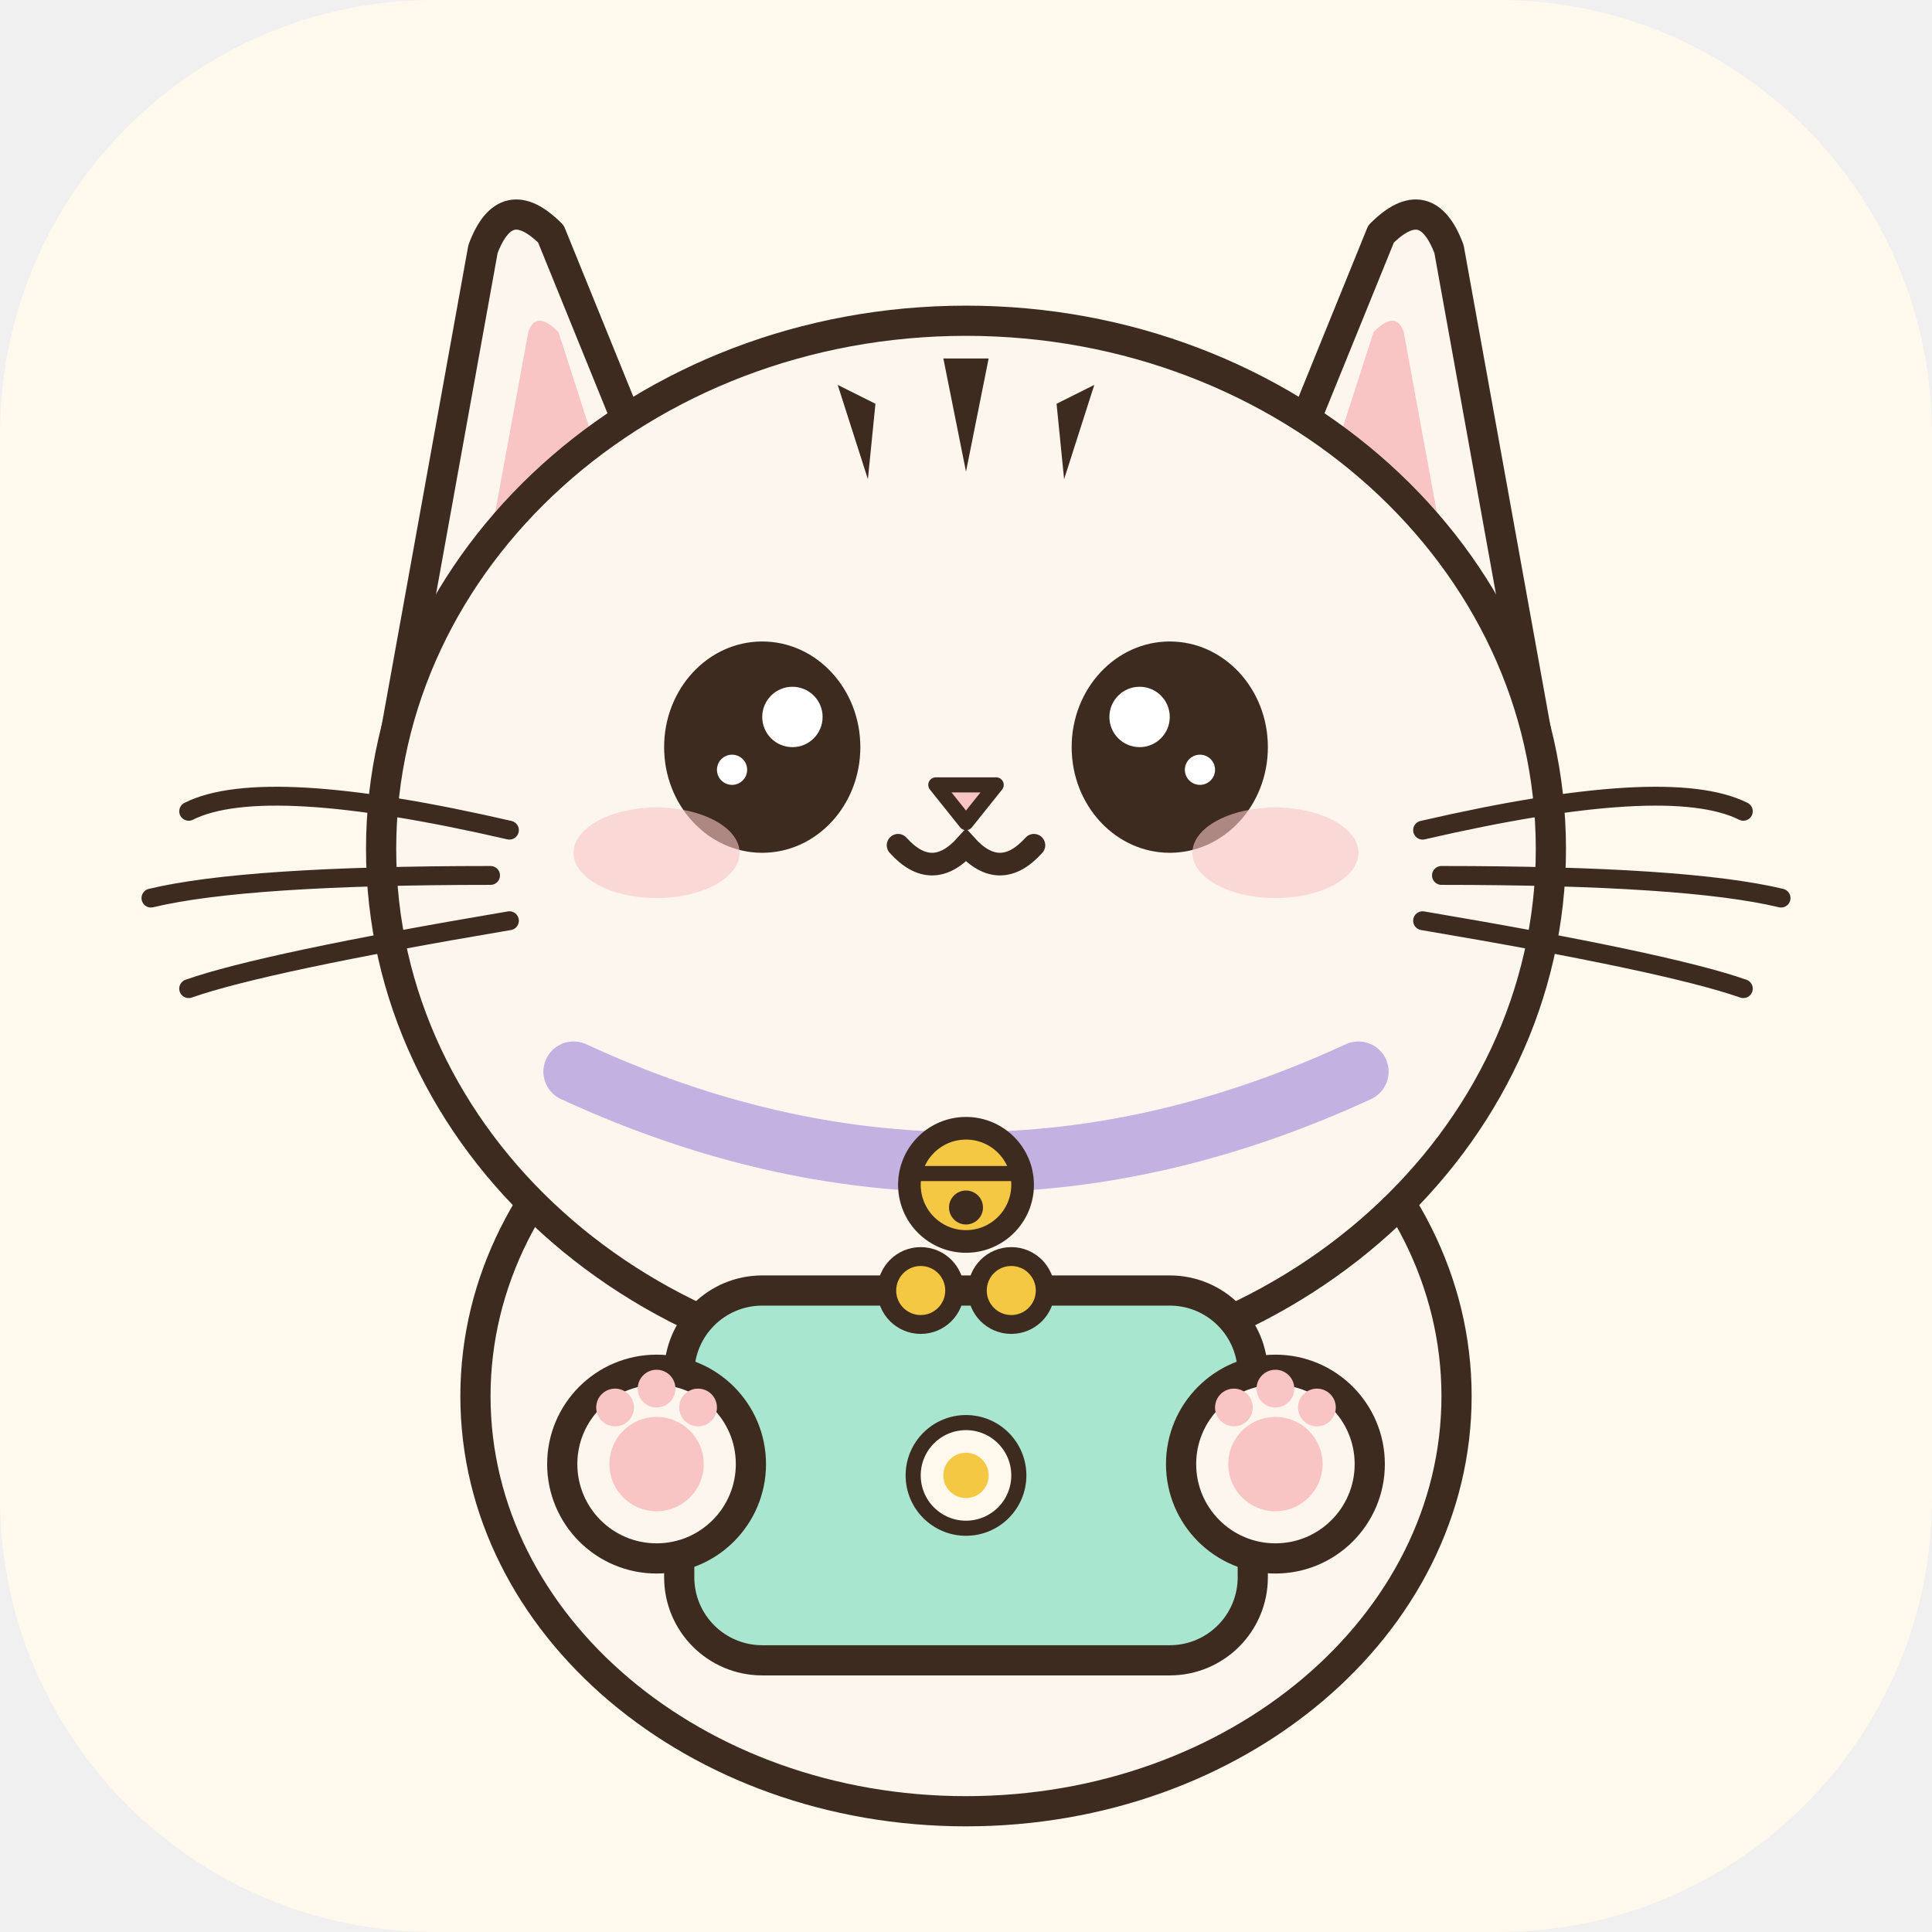
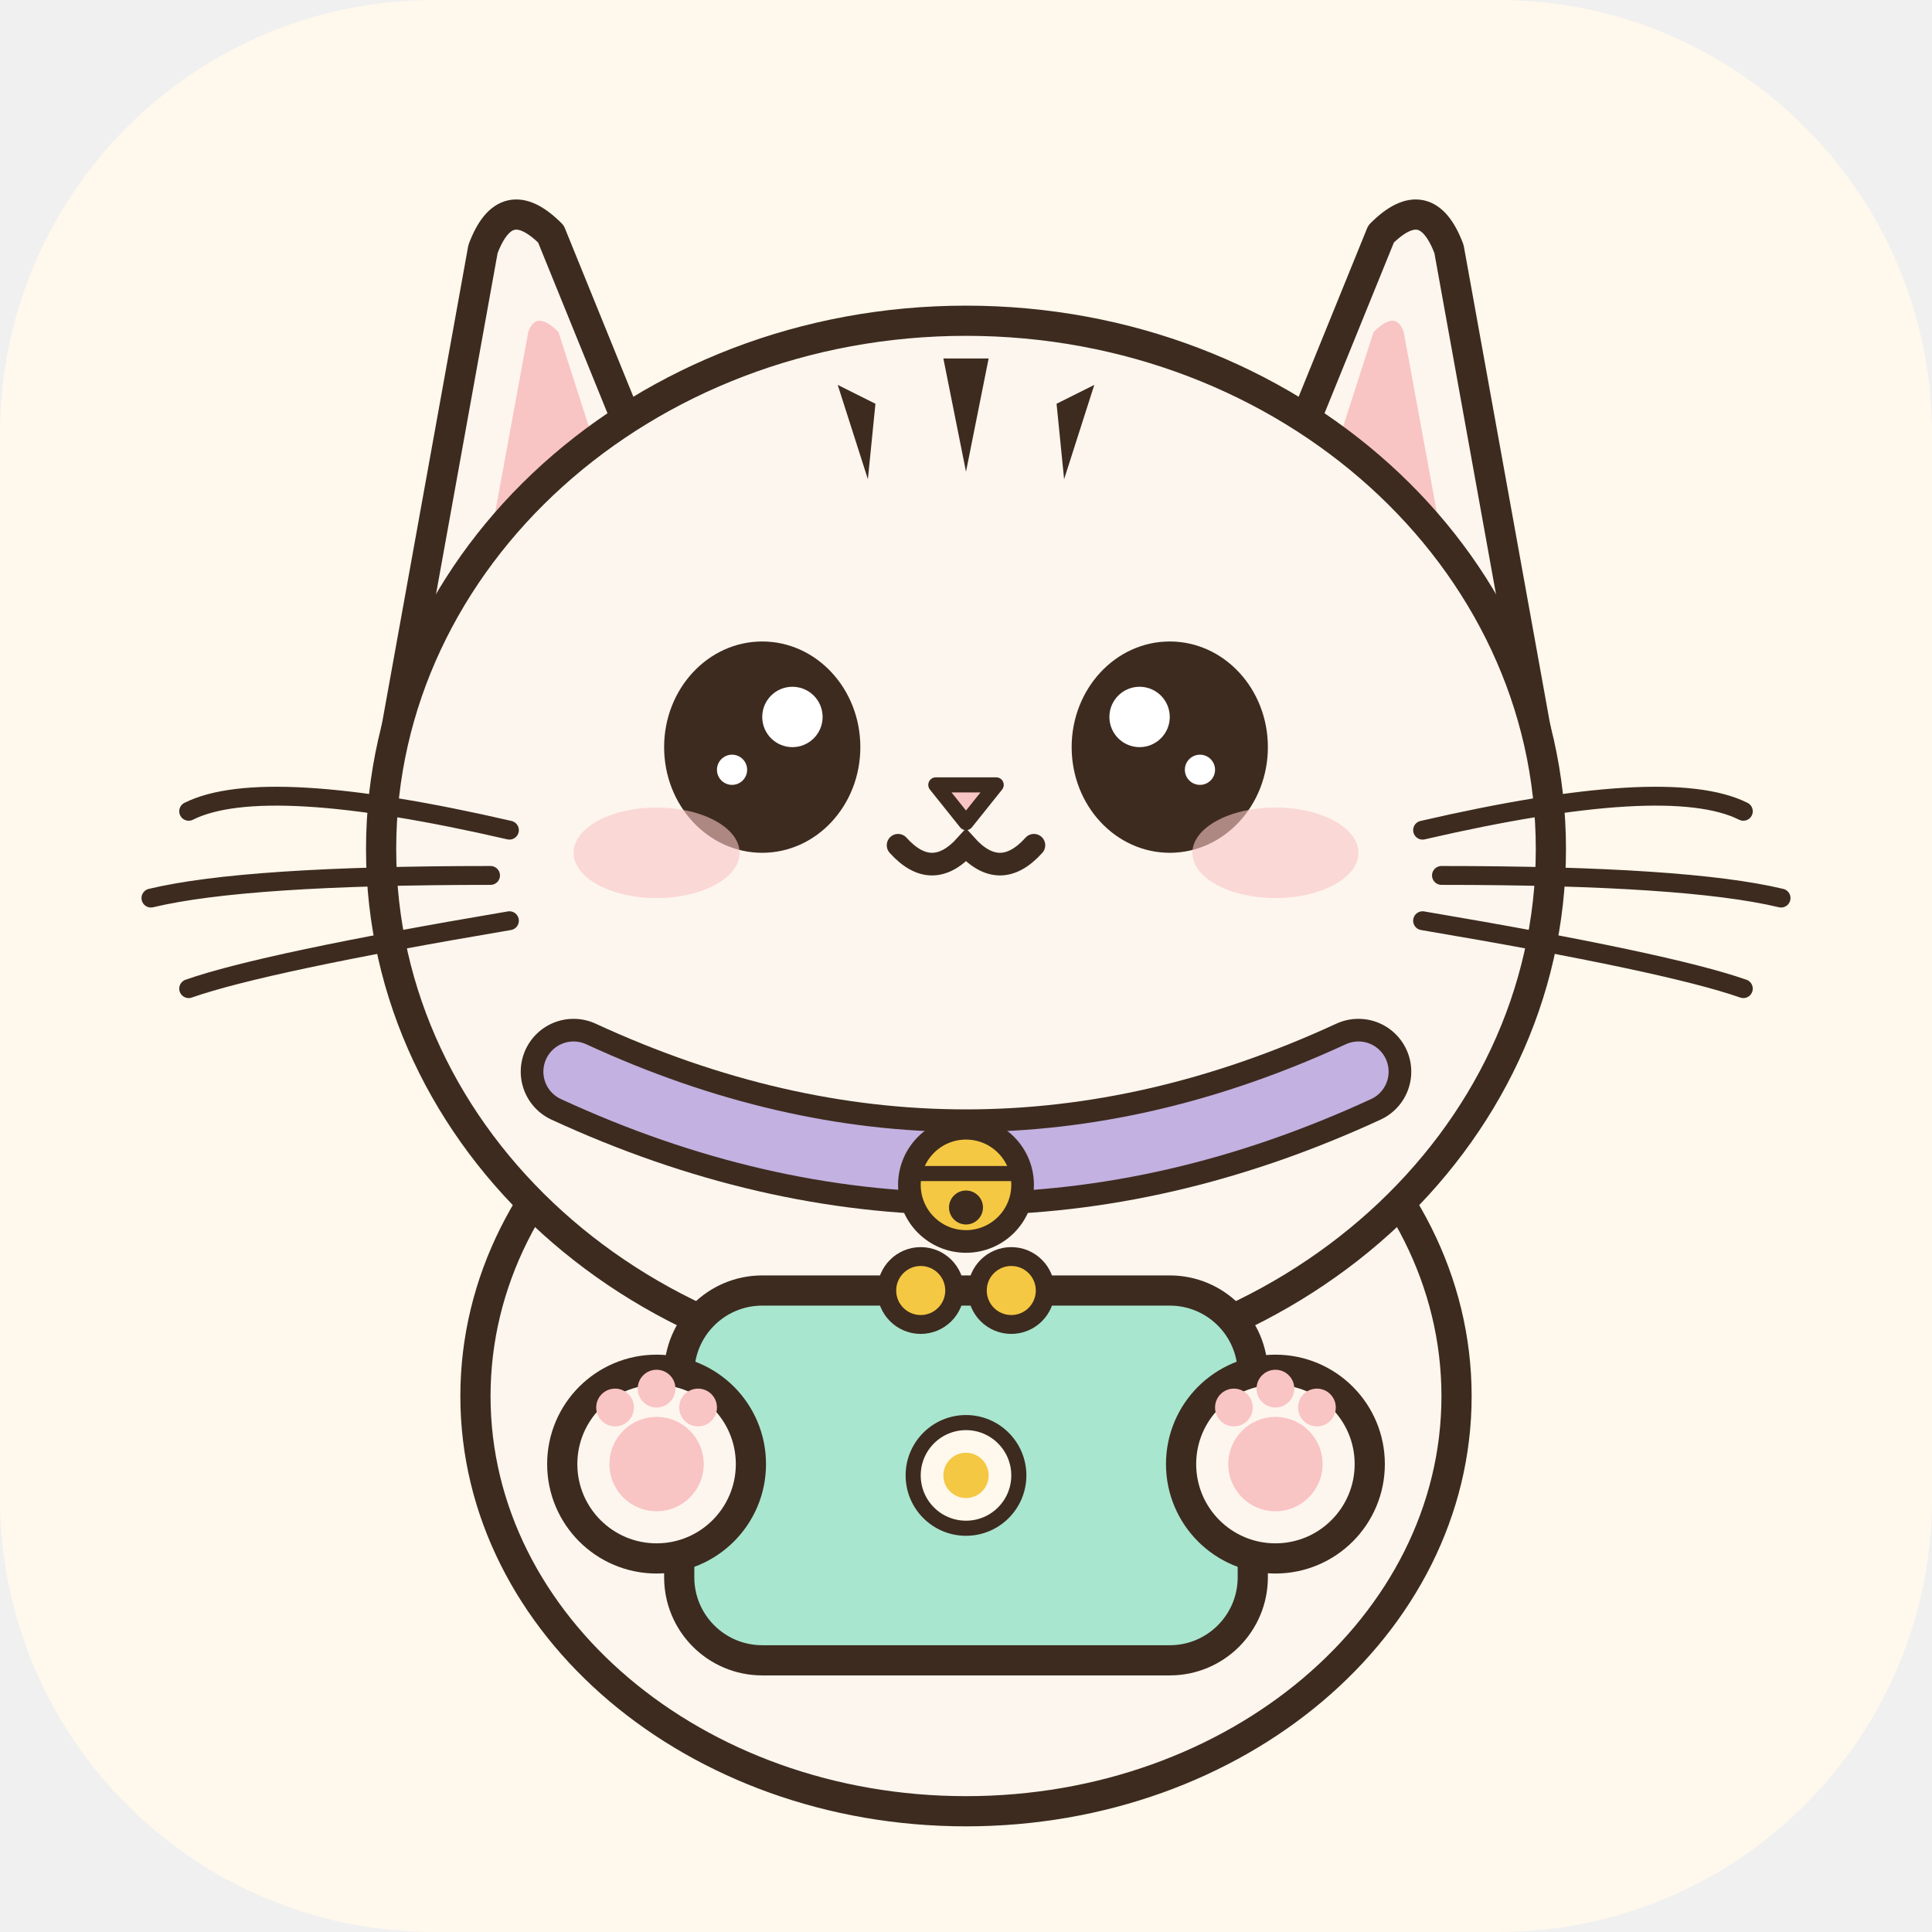
<svg xmlns="http://www.w3.org/2000/svg" viewBox="0 0 512 512">
  <rect width="512" height="512" rx="115" fill="#FFF8EC" />
  <path d="M102 210 L128 66 Q134 50 146 62 L198 190 Z" fill="#FDF6EE" stroke="#3D2B1F" stroke-width="8" stroke-linejoin="round" />
  <path d="M122 186 L140 88 Q142 82 148 88 L176 175 Z" fill="#F9C4C4" />
  <path d="M314 190 L366 62 Q378 50 384 66 L410 210 Z" fill="#FDF6EE" stroke="#3D2B1F" stroke-width="8" stroke-linejoin="round" />
  <path d="M336 175 L364 88 Q370 82 372 88 L390 186 Z" fill="#F9C4C4" />
  <ellipse cx="256" cy="370" rx="130" ry="110" fill="#FDF6EE" />
  <ellipse cx="256" cy="370" rx="130" ry="110" fill="none" stroke="#3D2B1F" stroke-width="8" />
  <ellipse cx="256" cy="225" rx="155" ry="140" fill="#FDF6EE" />
  <ellipse cx="256" cy="225" rx="155" ry="140" fill="none" stroke="#3D2B1F" stroke-width="8" />
  <path d="M250 95 L262 95 L256 125 Z" fill="#3D2B1F" />
  <path d="M222 102 L232 107 L230 127 Z" fill="#3D2B1F" />
  <path d="M290 102 L280 107 L282 127 Z" fill="#3D2B1F" />
  <path d="M135 220 Q70 205 50 215" fill="none" stroke="#3D2B1F" stroke-width="5" stroke-linecap="round" />
  <path d="M130 232 Q65 232 40 238" fill="none" stroke="#3D2B1F" stroke-width="5" stroke-linecap="round" />
  <path d="M135 244 Q70 255 50 262" fill="none" stroke="#3D2B1F" stroke-width="5" stroke-linecap="round" />
  <path d="M377 220 Q442 205 462 215" fill="none" stroke="#3D2B1F" stroke-width="5" stroke-linecap="round" />
  <path d="M382 232 Q447 232 472 238" fill="none" stroke="#3D2B1F" stroke-width="5" stroke-linecap="round" />
  <path d="M377 244 Q442 255 462 262" fill="none" stroke="#3D2B1F" stroke-width="5" stroke-linecap="round" />
  <ellipse cx="202" cy="198" rx="26" ry="28" fill="#3D2B1F" />
  <circle cx="210" cy="190" r="8" fill="white" />
  <circle cx="194" cy="204" r="4" fill="white" />
  <ellipse cx="310" cy="198" rx="26" ry="28" fill="#3D2B1F" />
  <circle cx="302" cy="190" r="8" fill="white" />
  <circle cx="318" cy="204" r="4" fill="white" />
  <polygon points="256,218 248,208 264,208" fill="#F9C4C4" stroke="#3D2B1F" stroke-width="4" stroke-linejoin="round" />
  <path d="M238 224 Q247 234 256 224 Q265 234 274 224" fill="none" stroke="#3D2B1F" stroke-width="6" stroke-linecap="round" />
  <ellipse cx="174" cy="226" rx="22" ry="12" fill="#F9C4C4" opacity="0.6" />
  <ellipse cx="338" cy="226" rx="22" ry="12" fill="#F9C4C4" opacity="0.6" />
+   <path d="M152 284 Q256 332 360 284" fill="none" stroke="#3D2B1F" stroke-width="28" stroke-linecap="round" />
  <path d="M152 284 Q256 332 360 284" fill="none" stroke="#C3B1E1" stroke-width="16" stroke-linecap="round" />
  <circle cx="256" cy="314" r="15" fill="#F4C842" stroke="#3D2B1F" stroke-width="6" />
  <line x1="242" y1="311" x2="270" y2="311" stroke="#3D2B1F" stroke-width="4" />
  <circle cx="256" cy="320" r="4.5" fill="#3D2B1F" />
  <rect x="180" y="342" width="152" height="98" rx="22" fill="#A8E6CF" stroke="#3D2B1F" stroke-width="8" />
  <circle cx="244" cy="342" r="9" fill="#F4C842" stroke="#3D2B1F" stroke-width="5" />
  <circle cx="268" cy="342" r="9" fill="#F4C842" stroke="#3D2B1F" stroke-width="5" />
  <circle cx="256" cy="391" r="14" fill="#FFF8EC" stroke="#3D2B1F" stroke-width="4" />
  <circle cx="256" cy="391" r="6" fill="#F4C842" />
  <circle cx="174" cy="388" r="25" fill="#FDF6EE" stroke="#3D2B1F" stroke-width="8" />
  <circle cx="174" cy="388" r="12.5" fill="#F9C4C4" />
  <circle cx="163" cy="373" r="5" fill="#F9C4C4" />
  <circle cx="174" cy="368" r="5" fill="#F9C4C4" />
  <circle cx="185" cy="373" r="5" fill="#F9C4C4" />
  <circle cx="338" cy="388" r="25" fill="#FDF6EE" stroke="#3D2B1F" stroke-width="8" />
  <circle cx="338" cy="388" r="12.5" fill="#F9C4C4" />
  <circle cx="327" cy="373" r="5" fill="#F9C4C4" />
  <circle cx="338" cy="368" r="5" fill="#F9C4C4" />
  <circle cx="349" cy="373" r="5" fill="#F9C4C4" />
</svg>
